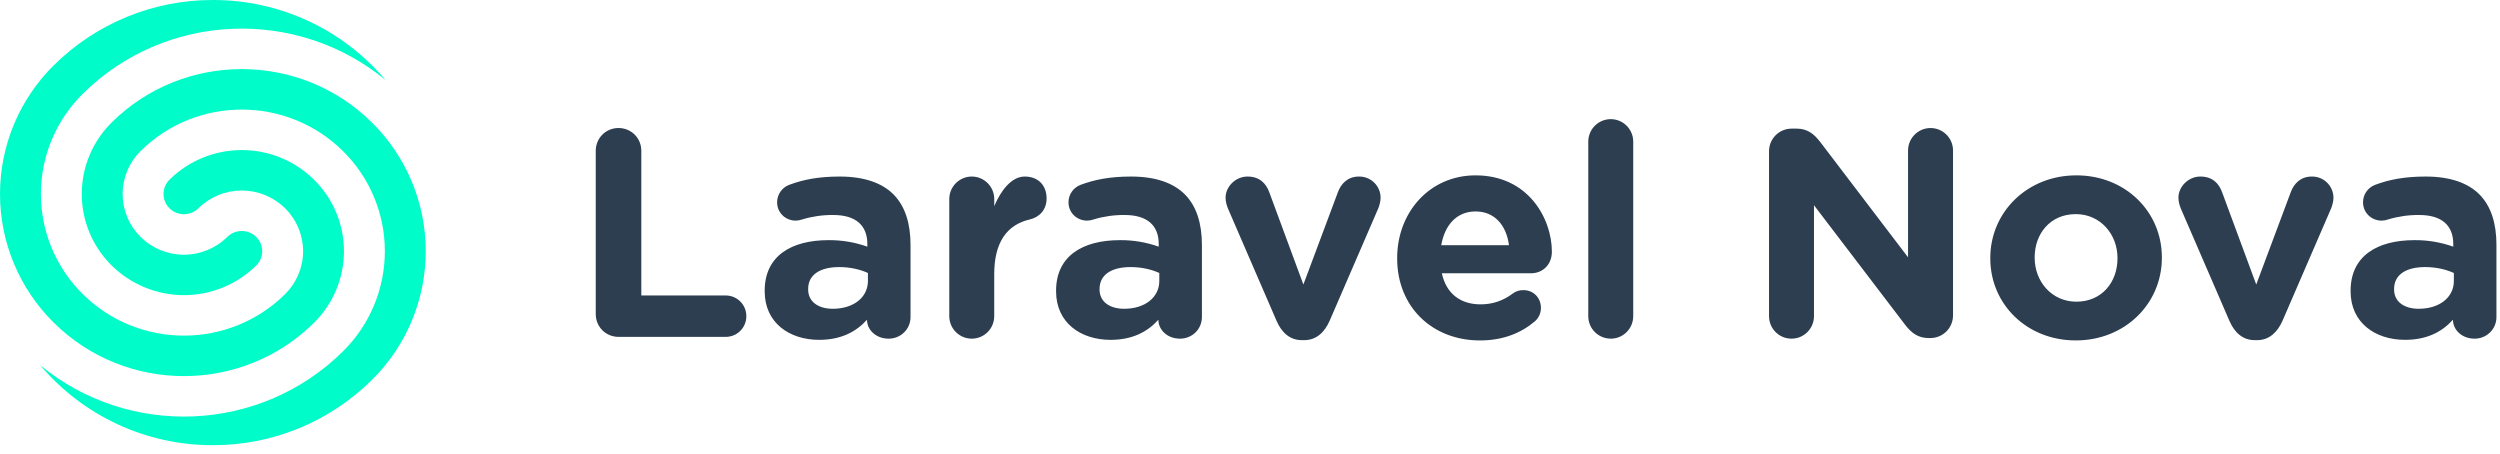
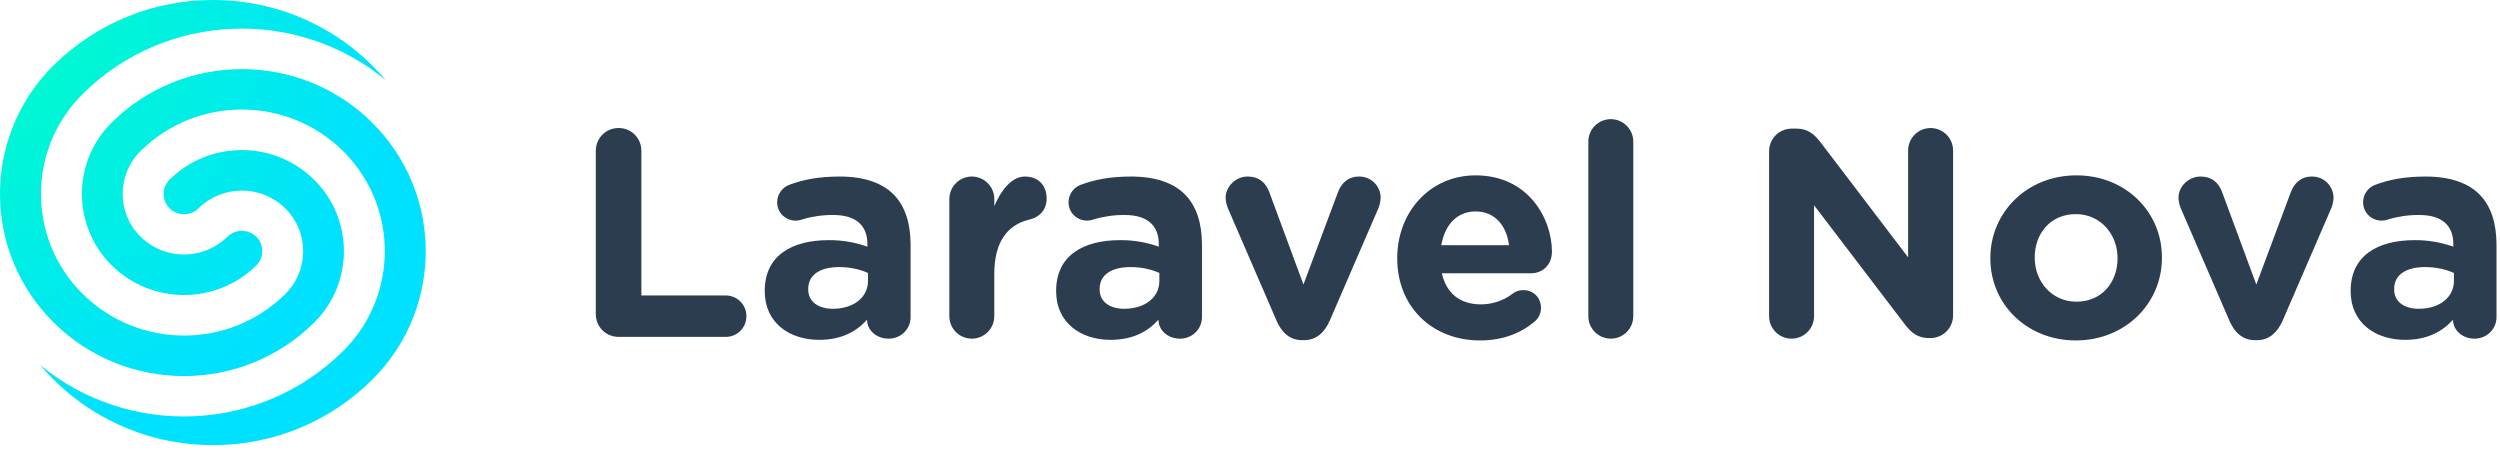
<svg xmlns="http://www.w3.org/2000/svg" width="204" height="37" viewBox="0 0 204 37" fill="none">
-   <g clip-path="url(#clip0_27_26)">
-     <path d="M30.343 9.99C31.732 11.359 32.835 12.99 33.59 14.788C34.345 16.586 34.736 18.516 34.74 20.466C34.744 22.416 34.362 24.348 33.615 26.15C32.868 27.951 31.772 29.587 30.389 30.962C28.678 32.668 26.648 34.02 24.414 34.941C22.18 35.861 19.786 36.332 17.37 36.327C14.685 36.333 12.032 35.751 9.596 34.621C7.161 33.492 5.002 31.843 3.272 29.79C10.481 35.745 21.217 35.371 27.985 28.672C29.068 27.604 29.928 26.332 30.515 24.929C31.102 23.526 31.404 22.02 31.404 20.5C31.404 18.979 31.102 17.473 30.515 16.07C29.928 14.667 29.068 13.395 27.985 12.327C23.425 7.813 16.032 7.813 11.472 12.327C11.008 12.785 10.639 13.33 10.387 13.931C10.136 14.533 10.006 15.178 10.006 15.83C10.006 16.482 10.136 17.127 10.387 17.729C10.639 18.33 11.008 18.875 11.472 19.333C12.415 20.263 13.686 20.784 15.011 20.784C16.335 20.784 17.606 20.263 18.549 19.333C18.863 19.023 19.287 18.849 19.729 18.849C20.17 18.849 20.594 19.023 20.908 19.333C21.062 19.485 21.185 19.667 21.269 19.867C21.353 20.068 21.396 20.282 21.396 20.5C21.396 20.716 21.353 20.931 21.269 21.132C21.185 21.332 21.062 21.514 20.908 21.666C19.336 23.215 17.218 24.084 15.011 24.084C12.804 24.084 10.686 23.215 9.114 21.666C8.341 20.903 7.727 19.995 7.307 18.992C6.888 17.991 6.672 16.915 6.672 15.829C6.672 14.743 6.888 13.668 7.307 12.665C7.727 11.663 8.341 10.755 9.114 9.992C14.975 4.187 24.48 4.187 30.343 9.992V9.99ZM17.37 -1.71911e-06C20.055 -0.006 22.708 0.576 25.143 1.706C27.579 2.835 29.737 4.485 31.467 6.538C24.257 0.583 13.52 0.958 6.756 7.653V7.655C5.673 8.723 4.813 9.995 4.226 11.398C3.639 12.801 3.337 14.307 3.337 15.828C3.337 17.349 3.639 18.855 4.226 20.258C4.813 21.661 5.673 22.933 6.756 24.001C11.314 28.516 18.706 28.516 23.266 24.001C23.73 23.543 24.099 22.998 24.35 22.397C24.602 21.796 24.732 21.15 24.732 20.498C24.732 19.847 24.602 19.201 24.35 18.6C24.099 17.999 23.73 17.454 23.266 16.996C22.323 16.066 21.052 15.545 19.727 15.545C18.403 15.545 17.132 16.066 16.189 16.996C15.875 17.306 15.451 17.479 15.01 17.479C14.569 17.479 14.145 17.306 13.831 16.996C13.676 16.843 13.554 16.662 13.47 16.462C13.386 16.261 13.343 16.046 13.343 15.829C13.343 15.612 13.386 15.397 13.47 15.197C13.554 14.996 13.676 14.815 13.831 14.662C15.403 13.113 17.521 12.244 19.728 12.244C21.935 12.244 24.053 13.113 25.625 14.662C26.398 15.425 27.012 16.333 27.432 17.335C27.851 18.337 28.067 19.413 28.067 20.499C28.067 21.585 27.851 22.66 27.432 23.663C27.012 24.665 26.398 25.573 25.625 26.336C19.763 32.141 10.258 32.141 4.395 26.336C3.005 24.965 1.9 23.331 1.146 21.53C0.391 19.729 0.002 17.796 -0 15.843C-0.002 13.89 0.384 11.957 1.135 10.154C1.886 8.351 2.987 6.716 4.375 5.342C7.828 1.911 12.502 -0.01 17.37 -1.71911e-06Z" fill="url(#paint0_radial_27_26)" />
-     <path d="M59.211 27.49C59.433 27.491 59.654 27.448 59.859 27.364C60.065 27.28 60.252 27.155 60.409 26.998C60.566 26.841 60.691 26.654 60.775 26.448C60.86 26.243 60.902 26.022 60.901 25.8C60.902 25.578 60.86 25.357 60.775 25.152C60.691 24.946 60.566 24.759 60.409 24.602C60.252 24.445 60.065 24.32 59.859 24.236C59.654 24.151 59.433 24.109 59.211 24.11H52.331V12.306C52.331 11.267 51.511 10.446 50.471 10.446C49.434 10.446 48.613 11.267 48.613 12.306V25.631C48.613 26.67 49.433 27.489 50.472 27.489H59.212L59.211 27.49ZM68.529 14.406C70.533 14.406 71.982 14.937 72.899 15.854C73.864 16.821 74.299 18.244 74.299 19.984V25.872C74.299 26.862 73.501 27.635 72.512 27.635C71.45 27.635 70.749 26.886 70.749 26.115V26.089C69.856 27.079 68.626 27.731 66.839 27.731C64.401 27.731 62.398 26.331 62.398 23.772V23.724C62.398 20.9 64.546 19.596 67.612 19.596C68.689 19.587 69.76 19.767 70.775 20.128V19.91C70.775 18.389 69.831 17.544 67.998 17.544C67.14 17.534 66.285 17.656 65.463 17.905C65.294 17.969 65.114 18.002 64.933 18.003C64.087 18.003 63.412 17.351 63.412 16.507C63.412 15.872 63.806 15.304 64.401 15.082C65.561 14.647 66.815 14.406 68.529 14.406ZM68.479 21.793C66.912 21.793 65.946 22.421 65.946 23.579V23.626C65.946 24.616 66.767 25.196 67.951 25.196L68.145 25.192C69.686 25.126 70.735 24.277 70.817 23.079L70.822 22.928V22.275C70.194 21.986 69.374 21.793 68.48 21.793H68.479ZM79.296 27.635C80.31 27.635 81.129 26.815 81.129 25.8V22.372C81.129 19.765 82.169 18.342 84.027 17.907C84.775 17.737 85.402 17.157 85.402 16.193C85.402 15.153 84.75 14.406 83.617 14.406C82.529 14.406 81.661 15.565 81.131 16.821V16.241C81.131 15.754 80.938 15.288 80.594 14.944C80.249 14.599 79.783 14.406 79.296 14.406C78.809 14.406 78.343 14.599 77.999 14.944C77.654 15.288 77.461 15.754 77.461 16.241V25.801C77.461 26.814 78.281 27.634 79.294 27.634L79.296 27.635ZM92.306 14.406C94.311 14.406 95.759 14.937 96.676 15.854C97.641 16.821 98.076 18.244 98.076 19.984V25.872C98.076 26.862 97.279 27.635 96.29 27.635C95.227 27.635 94.527 26.886 94.527 26.115V26.089C93.634 27.079 92.404 27.732 90.616 27.732C88.178 27.731 86.176 26.331 86.176 23.772V23.724C86.176 20.9 88.324 19.596 91.39 19.596C92.467 19.587 93.537 19.767 94.552 20.128V19.91C94.552 18.389 93.609 17.544 91.776 17.544C90.918 17.534 90.063 17.656 89.241 17.905C89.072 17.969 88.892 18.002 88.711 18.003C87.864 18.003 87.189 17.351 87.189 16.507C87.189 15.872 87.584 15.304 88.179 15.082C89.339 14.647 90.592 14.406 92.306 14.406ZM92.258 21.793C90.69 21.793 89.724 22.421 89.724 23.579V23.626C89.724 24.616 90.545 25.196 91.727 25.196C93.441 25.196 94.599 24.256 94.599 22.928V22.275C93.972 21.986 93.152 21.793 92.258 21.793ZM106.428 27.756C107.418 27.756 108.095 27.103 108.504 26.163L112.463 17.013C112.535 16.844 112.657 16.458 112.657 16.144C112.657 15.914 112.612 15.685 112.523 15.473C112.434 15.26 112.304 15.067 112.139 14.905C111.975 14.743 111.78 14.616 111.566 14.53C111.352 14.444 111.124 14.402 110.893 14.406C109.928 14.406 109.421 15.034 109.181 15.661L106.356 23.217L103.581 15.709C103.314 14.961 102.783 14.406 101.793 14.406C100.804 14.406 100.007 15.251 100.007 16.12C100.007 16.458 100.104 16.772 100.201 17.014L104.16 26.163C104.57 27.128 105.246 27.756 106.235 27.756H106.428ZM120.405 14.309C124.726 14.309 126.633 17.859 126.633 20.537C126.633 21.6 125.885 22.3 124.919 22.3H117.654C118.016 23.965 119.174 24.835 120.816 24.835C121.758 24.843 122.675 24.537 123.423 23.965C123.678 23.766 123.994 23.663 124.317 23.675C125.137 23.675 125.74 24.305 125.74 25.124C125.74 25.607 125.524 25.97 125.257 26.21C124.123 27.177 122.65 27.78 120.767 27.78C116.881 27.78 114.009 25.052 114.009 21.093V21.046C114.009 17.351 116.639 14.309 120.405 14.309ZM120.405 17.254C118.885 17.254 117.895 18.34 117.605 20.007H123.133C122.916 18.365 121.95 17.254 120.405 17.254ZM131.438 27.635C132.452 27.635 133.271 26.815 133.271 25.8V11.556C133.271 11.07 133.078 10.603 132.734 10.259C132.39 9.915 131.923 9.722 131.437 9.722C130.951 9.722 130.484 9.915 130.14 10.259C129.796 10.603 129.603 11.07 129.603 11.556V25.8C129.603 26.814 130.423 27.633 131.436 27.633L131.438 27.635ZM146.188 27.635C147.201 27.635 148.021 26.815 148.021 25.8V16.747L155.456 26.5C155.963 27.153 156.495 27.586 157.386 27.586H157.509C158.546 27.586 159.367 26.766 159.367 25.728V12.283C159.367 11.796 159.174 11.33 158.83 10.986C158.485 10.641 158.019 10.448 157.532 10.448C157.045 10.448 156.579 10.641 156.235 10.986C155.89 11.33 155.697 11.796 155.697 12.283V20.996L148.527 11.581C148.022 10.93 147.49 10.495 146.597 10.495H146.211C145.173 10.495 144.352 11.316 144.352 12.354V25.799C144.352 26.813 145.172 27.635 146.186 27.635H146.188ZM169.432 14.309C173.439 14.309 176.408 17.279 176.408 20.996V21.044C176.408 24.763 173.415 27.779 169.384 27.779C165.377 27.779 162.408 24.809 162.408 21.093V21.046C162.408 17.327 165.401 14.309 169.432 14.309ZM169.384 17.472C167.284 17.472 166.029 19.089 166.029 20.996V21.044C166.029 22.951 167.404 24.617 169.432 24.617C171.532 24.617 172.787 23 172.787 21.093V21.044C172.787 19.139 171.412 17.472 169.384 17.472ZM184.182 27.756C185.172 27.756 185.846 27.103 186.258 26.163L190.216 17.013C190.288 16.844 190.411 16.458 190.411 16.144C190.411 15.914 190.366 15.685 190.277 15.473C190.188 15.26 190.058 15.067 189.893 14.905C189.729 14.743 189.534 14.616 189.32 14.53C189.106 14.444 188.878 14.402 188.647 14.406C187.681 14.406 187.174 15.034 186.934 15.661L184.109 23.217L181.332 15.709C181.068 14.961 180.536 14.406 179.546 14.406C178.557 14.406 177.76 15.251 177.76 16.12C177.76 16.458 177.857 16.772 177.954 17.014L181.913 26.163C182.323 27.128 182.999 27.756 183.988 27.756H184.182ZM197.942 14.406C199.945 14.406 201.393 14.937 202.31 15.854C203.277 16.821 203.71 18.244 203.71 19.984V25.872C203.71 26.862 202.914 27.635 201.924 27.635C200.863 27.635 200.163 26.886 200.163 26.115V26.089C199.269 27.079 198.037 27.731 196.253 27.731C193.813 27.731 191.809 26.331 191.809 23.772V23.724C191.809 20.9 193.958 19.596 197.024 19.596C198.101 19.587 199.171 19.767 200.186 20.128V19.91C200.186 18.389 199.244 17.544 197.41 17.544C196.552 17.534 195.697 17.656 194.875 17.905C194.706 17.969 194.526 18.002 194.345 18.003C193.5 18.003 192.823 17.351 192.823 16.507C192.823 15.871 193.218 15.303 193.813 15.082C194.972 14.647 196.228 14.406 197.942 14.406ZM197.893 21.793C196.323 21.793 195.358 22.421 195.358 23.579V23.626C195.358 24.616 196.179 25.196 197.362 25.196C199.076 25.196 200.235 24.256 200.235 22.928V22.275C199.607 21.986 198.786 21.793 197.893 21.793Z" fill="rgb(44, 62, 80)" />
-   </g>
+   <path d="M59.216 27.49C59.439 27.491 59.659 27.449 59.865 27.364C60.07 27.28 60.257 27.155 60.414 26.998C60.572 26.841 60.696 26.654 60.781 26.448C60.865 26.243 60.908 26.022 60.906 25.8C60.908 25.578 60.865 25.357 60.781 25.152C60.696 24.946 60.572 24.759 60.414 24.602C60.257 24.445 60.07 24.32 59.865 24.236C59.659 24.151 59.439 24.109 59.216 24.11H52.336V12.306C52.336 11.267 51.516 10.446 50.476 10.446C49.439 10.446 48.618 11.267 48.618 12.306V25.631C48.618 26.67 49.438 27.489 50.477 27.489H59.217L59.216 27.49ZM68.534 14.406C70.538 14.406 71.987 14.937 72.904 15.854C73.869 16.821 74.304 18.244 74.304 19.984V25.872C74.304 26.862 73.506 27.635 72.517 27.635C71.455 27.635 70.754 26.886 70.754 26.115V26.089C69.861 27.079 68.631 27.731 66.844 27.731C64.406 27.731 62.403 26.331 62.403 23.772V23.724C62.403 20.9 64.551 19.596 67.617 19.596C68.695 19.587 69.765 19.767 70.78 20.128V19.91C70.78 18.389 69.836 17.544 68.003 17.544C67.145 17.534 66.29 17.656 65.468 17.905C65.299 17.969 65.12 18.002 64.938 18.003C64.092 18.003 63.417 17.351 63.417 16.507C63.417 15.872 63.811 15.304 64.406 15.082C65.566 14.647 66.82 14.406 68.534 14.406ZM68.484 21.793C66.917 21.793 65.951 22.421 65.951 23.579V23.626C65.951 24.616 66.772 25.196 67.956 25.196L68.15 25.192C69.691 25.126 70.74 24.277 70.822 23.079L70.827 22.928V22.275C70.199 21.986 69.379 21.793 68.485 21.793H68.484ZM79.301 27.635C80.315 27.635 81.134 26.815 81.134 25.8V22.372C81.134 19.765 82.174 18.342 84.032 17.907C84.78 17.737 85.407 17.157 85.407 16.193C85.407 15.153 84.755 14.406 83.622 14.406C82.534 14.406 81.666 15.565 81.136 16.821V16.241C81.136 15.754 80.943 15.288 80.599 14.944C80.255 14.599 79.788 14.406 79.301 14.406C78.815 14.406 78.348 14.599 78.004 14.944C77.66 15.288 77.466 15.754 77.466 16.241V25.801C77.466 26.814 78.286 27.634 79.299 27.634L79.301 27.635ZM92.311 14.406C94.316 14.406 95.764 14.937 96.681 15.854C97.646 16.821 98.081 18.244 98.081 19.984V25.872C98.081 26.862 97.284 27.635 96.295 27.635C95.232 27.635 94.532 26.886 94.532 26.115V26.089C93.639 27.079 92.409 27.732 90.621 27.732C88.183 27.731 86.181 26.331 86.181 23.772V23.724C86.181 20.9 88.329 19.596 91.395 19.596C92.472 19.587 93.543 19.767 94.557 20.128V19.91C94.557 18.389 93.614 17.544 91.781 17.544C90.923 17.534 90.068 17.656 89.246 17.905C89.077 17.969 88.897 18.002 88.716 18.003C87.869 18.003 87.194 17.351 87.194 16.507C87.194 15.872 87.589 15.304 88.184 15.082C89.344 14.647 90.597 14.406 92.311 14.406ZM92.263 21.793C90.695 21.793 89.729 22.421 89.729 23.579V23.626C89.729 24.616 90.55 25.196 91.732 25.196C93.446 25.196 94.604 24.256 94.604 22.928V22.275C93.977 21.986 93.157 21.793 92.263 21.793ZM106.433 27.756C107.423 27.756 108.1 27.103 108.509 26.163L112.468 17.013C112.54 16.844 112.662 16.458 112.662 16.144C112.663 15.914 112.617 15.685 112.528 15.473C112.439 15.26 112.309 15.067 112.145 14.905C111.981 14.743 111.786 14.616 111.572 14.53C111.358 14.444 111.129 14.402 110.898 14.406C109.933 14.406 109.426 15.034 109.186 15.661L106.361 23.217L103.586 15.709C103.319 14.961 102.788 14.406 101.798 14.406C100.809 14.406 100.012 15.251 100.012 16.12C100.012 16.458 100.109 16.772 100.206 17.014L104.165 26.163C104.575 27.128 105.251 27.756 106.24 27.756H106.433ZM120.41 14.309C124.731 14.309 126.638 17.859 126.638 20.537C126.638 21.6 125.89 22.3 124.924 22.3H117.659C118.021 23.965 119.179 24.835 120.821 24.835C121.763 24.843 122.68 24.537 123.428 23.965C123.683 23.766 124 23.663 124.322 23.675C125.142 23.675 125.745 24.305 125.745 25.124C125.745 25.607 125.529 25.97 125.262 26.21C124.128 27.177 122.655 27.78 120.772 27.78C116.886 27.78 114.014 25.052 114.014 21.093V21.046C114.014 17.351 116.644 14.309 120.41 14.309ZM120.41 17.254C118.89 17.254 117.9 18.34 117.61 20.007H123.138C122.921 18.365 121.955 17.254 120.41 17.254ZM131.443 27.635C132.457 27.635 133.276 26.815 133.276 25.8V11.556C133.276 11.07 133.083 10.603 132.739 10.259C132.395 9.915 131.929 9.722 131.442 9.722C130.956 9.722 130.49 9.915 130.146 10.259C129.802 10.603 129.608 11.07 129.608 11.556V25.8C129.608 26.814 130.428 27.633 131.441 27.633L131.443 27.635ZM146.193 27.635C147.206 27.635 148.026 26.815 148.026 25.8V16.747L155.461 26.5C155.968 27.153 156.5 27.586 157.391 27.586H157.514C158.551 27.586 159.372 26.766 159.372 25.728V12.283C159.372 11.796 159.179 11.33 158.835 10.986C158.491 10.641 158.024 10.448 157.537 10.448C157.051 10.448 156.584 10.641 156.24 10.986C155.896 11.33 155.702 11.796 155.702 12.283V20.996L148.532 11.581C148.027 10.93 147.495 10.495 146.602 10.495H146.216C145.178 10.495 144.357 11.316 144.357 12.354V25.799C144.357 26.813 145.177 27.635 146.191 27.635H146.193ZM169.437 14.309C173.444 14.309 176.413 17.279 176.413 20.996V21.044C176.413 24.763 173.42 27.779 169.389 27.779C165.382 27.779 162.413 24.809 162.413 21.093V21.046C162.413 17.327 165.406 14.309 169.437 14.309ZM169.389 17.472C167.289 17.472 166.034 19.089 166.034 20.996V21.044C166.034 22.951 167.409 24.617 169.437 24.617C171.537 24.617 172.792 23 172.792 21.093V21.044C172.792 19.139 171.417 17.472 169.389 17.472ZM184.187 27.756C185.177 27.756 185.851 27.103 186.263 26.163L190.221 17.013C190.293 16.844 190.416 16.458 190.416 16.144C190.417 15.914 190.371 15.685 190.282 15.473C190.193 15.26 190.063 15.067 189.899 14.905C189.735 14.743 189.54 14.616 189.326 14.53C189.112 14.444 188.883 14.402 188.652 14.406C187.686 14.406 187.179 15.034 186.939 15.661L184.114 23.217L181.337 15.709C181.073 14.961 180.541 14.406 179.551 14.406C178.562 14.406 177.765 15.251 177.765 16.12C177.765 16.458 177.862 16.772 177.959 17.014L181.918 26.163C182.328 27.128 183.004 27.756 183.993 27.756H184.187ZM197.947 14.406C199.95 14.406 201.398 14.937 202.315 15.854C203.282 16.821 203.715 18.244 203.715 19.984V25.872C203.715 26.862 202.919 27.635 201.929 27.635C200.868 27.635 200.168 26.886 200.168 26.115V26.089C199.274 27.079 198.042 27.731 196.258 27.731C193.818 27.731 191.814 26.331 191.814 23.772V23.724C191.814 20.9 193.963 19.596 197.029 19.596C198.106 19.587 199.177 19.767 200.191 20.128V19.91C200.191 18.389 199.249 17.544 197.415 17.544C196.557 17.534 195.702 17.656 194.88 17.905C194.711 17.969 194.531 18.002 194.35 18.003C193.505 18.003 192.828 17.351 192.828 16.507C192.828 15.871 193.223 15.303 193.818 15.082C194.977 14.647 196.233 14.406 197.947 14.406ZM197.898 21.793C196.328 21.793 195.363 22.421 195.363 23.579V23.626C195.363 24.616 196.184 25.196 197.367 25.196C199.081 25.196 200.24 24.256 200.24 22.928V22.275C199.612 21.986 198.791 21.793 197.898 21.793Z" fill="#2C3D50" />
+   <path d="M30.345 9.99C36.145 15.71 36.215 25.06 30.495 30.86C30.465 30.89 30.425 30.93 30.395 30.96C26.935 34.41 22.255 36.34 17.375 36.32C11.945 36.33 6.775 33.94 3.275 29.78C10.485 35.74 21.215 35.36 27.985 28.66C32.495 24.21 32.545 16.94 28.095 12.43C28.055 12.39 28.015 12.35 27.985 12.32C23.425 7.81 16.035 7.81 11.475 12.32C9.545 14.23 9.515 17.34 11.425 19.27C11.445 19.29 11.455 19.3 11.475 19.32C13.435 21.25 16.585 21.25 18.555 19.32C19.205 18.68 20.255 18.68 20.915 19.32C21.555 19.96 21.565 20.99 20.935 21.64C20.935 21.64 20.925 21.65 20.915 21.66C17.645 24.88 12.395 24.88 9.125 21.66C5.905 18.48 5.865 13.29 9.045 10.07C9.075 10.04 9.095 10.02 9.125 9.99C14.985 4.19 24.495 4.19 30.355 9.99H30.345ZM17.375 4.6497e-05C22.805 -0.01 27.975 2.38 31.475 6.54C24.265 0.58 13.525 0.96 6.765 7.65C2.255 12.1 2.195 19.37 6.645 23.88C6.685 23.92 6.725 23.96 6.765 24C11.325 28.51 18.715 28.51 23.275 24C25.205 22.09 25.235 18.98 23.325 17.05C23.305 17.03 23.295 17.02 23.275 17C21.315 15.07 18.165 15.07 16.195 17C15.545 17.64 14.495 17.64 13.835 17C13.195 16.36 13.185 15.33 13.815 14.68C13.815 14.68 13.825 14.67 13.835 14.66C17.105 11.44 22.355 11.44 25.625 14.66C28.845 17.84 28.885 23.03 25.705 26.25C25.675 26.28 25.655 26.3 25.625 26.33C19.765 32.14 10.255 32.14 4.395 26.33C-1.405 20.61 -1.475 11.27 4.245 5.46C4.285 5.42 4.325 5.38 4.375 5.33C7.835 1.91 12.505 -0.01 17.375 4.6497e-05Z" fill="url(#paint0_radial_32_67)" />
  <defs>
-     <radialGradient id="paint0_radial_27_26" cx="0" cy="0" r="1" gradientUnits="userSpaceOnUse" gradientTransform="translate(-267.833 106.035) rotate(32.7354) scale(3473.42 3568.34)">
+     <radialGradient id="paint0_radial_32_67" cx="0" cy="0" r="1" gradientUnits="userSpaceOnUse" gradientTransform="translate(-2.50674 1.07705) rotate(33.91) scale(35.0874 35.0874)">
      <stop stop-color="#00FFC4" />
      <stop offset="1" stop-color="#00E1FF" />
    </radialGradient>
-     <clipPath id="clip0_27_26">
-       <rect width="204" height="37" />
-     </clipPath>
  </defs>
</svg>
